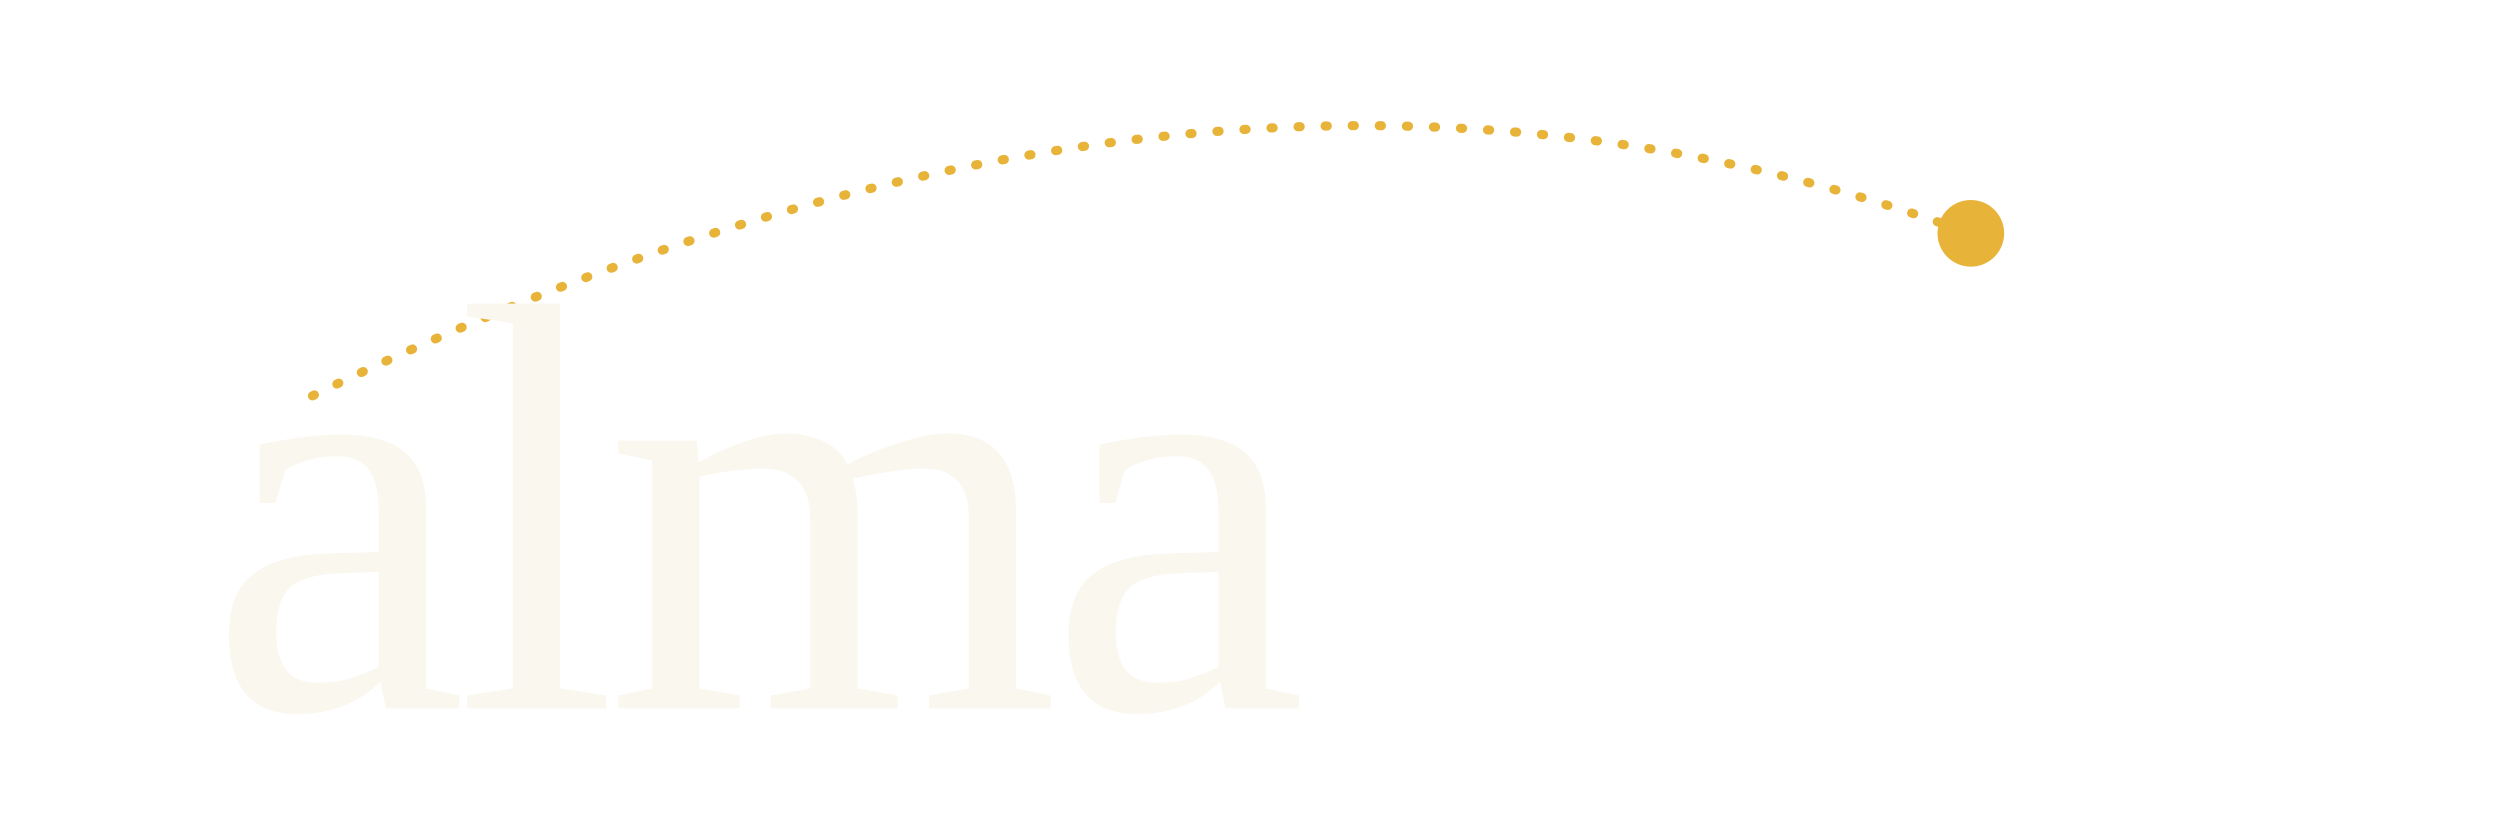
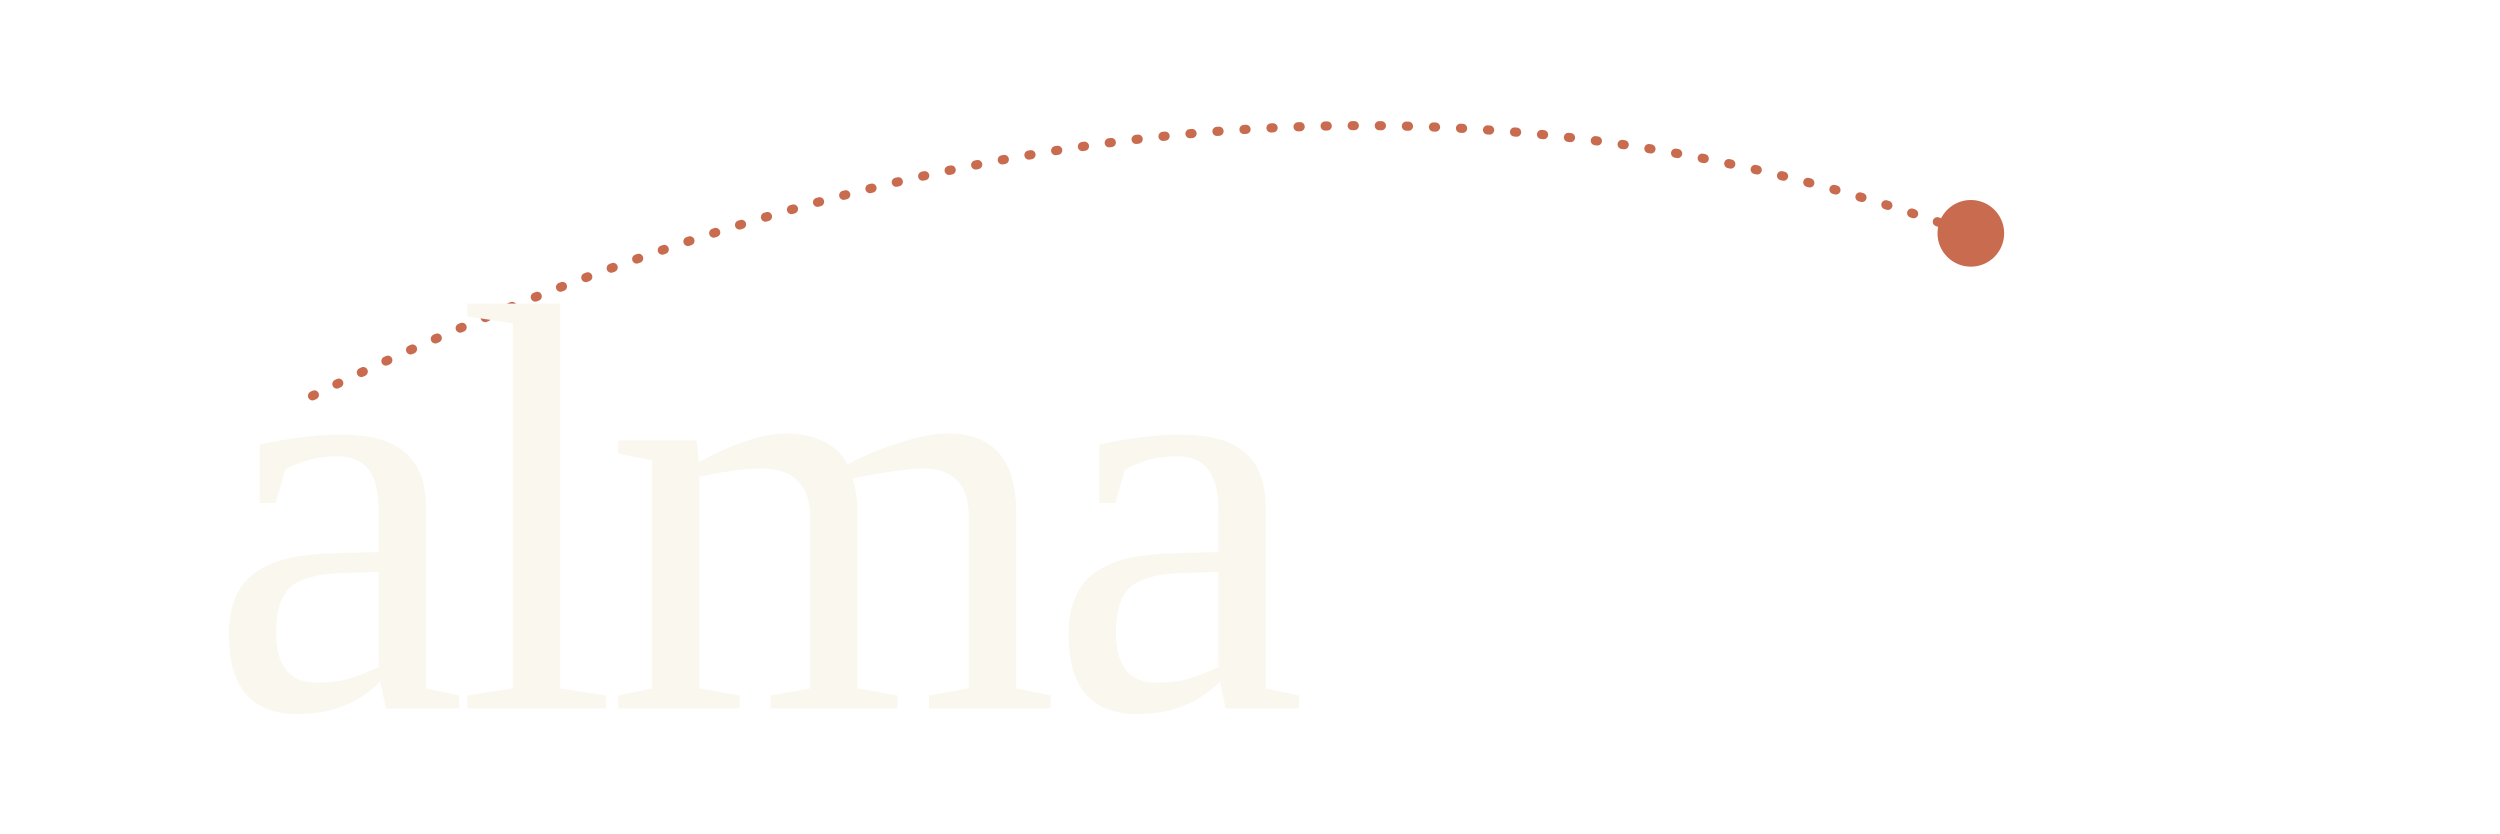
<svg xmlns="http://www.w3.org/2000/svg" viewBox="0 0 600 200" role="img" aria-label="Alma">
-   <path d="M 75 95 Q 290 -10 470 55" fill="none" stroke="#E8B339" stroke-width="2.2" stroke-linecap="round" stroke-dasharray="0.5 6" />
-   <circle cx="473" cy="56" r="8" fill="#E8B339" />
+   <path d="M 75 95 Q 290 -10 470 55" fill="none" stroke="#C86B4F" stroke-width="2.2" stroke-linecap="round" stroke-dasharray="0.5 6" />
+   <circle cx="473" cy="56" r="8" fill="#C86B4F" />
  <text x="50" y="170" style="font-family: 'Fraunces', 'Playfair Display', Georgia, 'Times New Roman', serif; font-weight: 500; font-size: 140px; fill: #FAF7EF; letter-spacing: -0.02em;">alma</text>
</svg>
